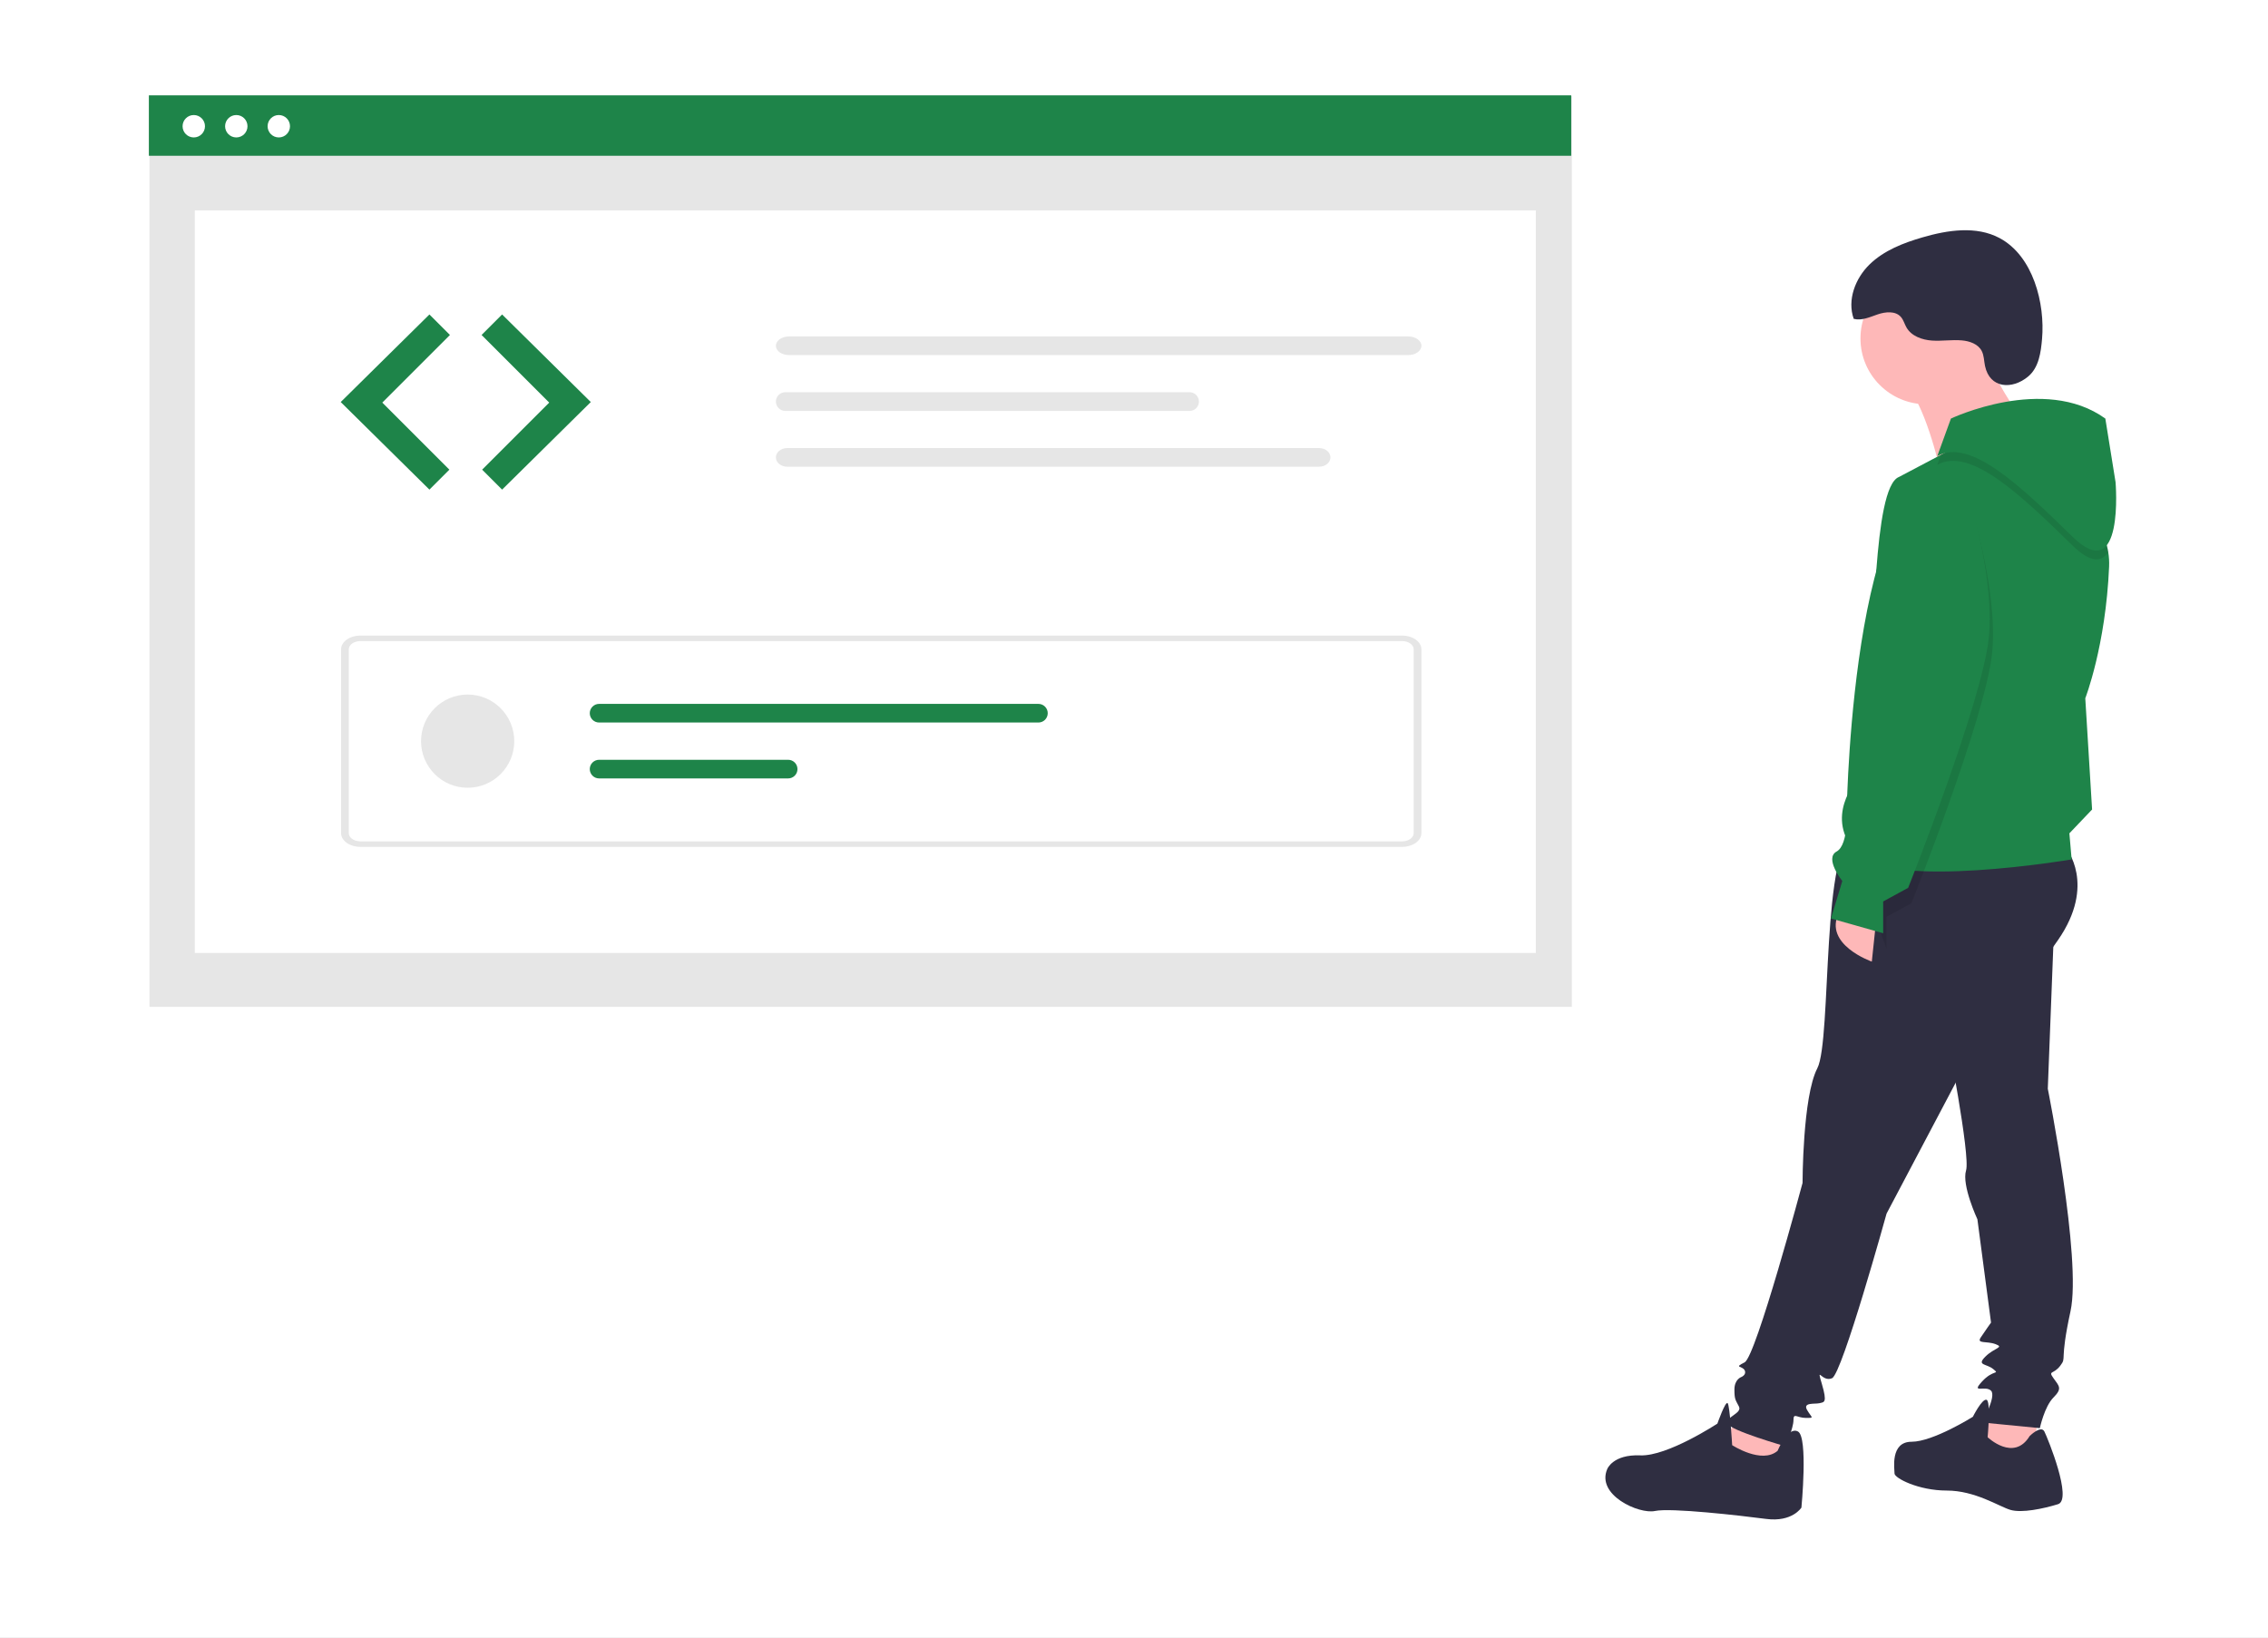
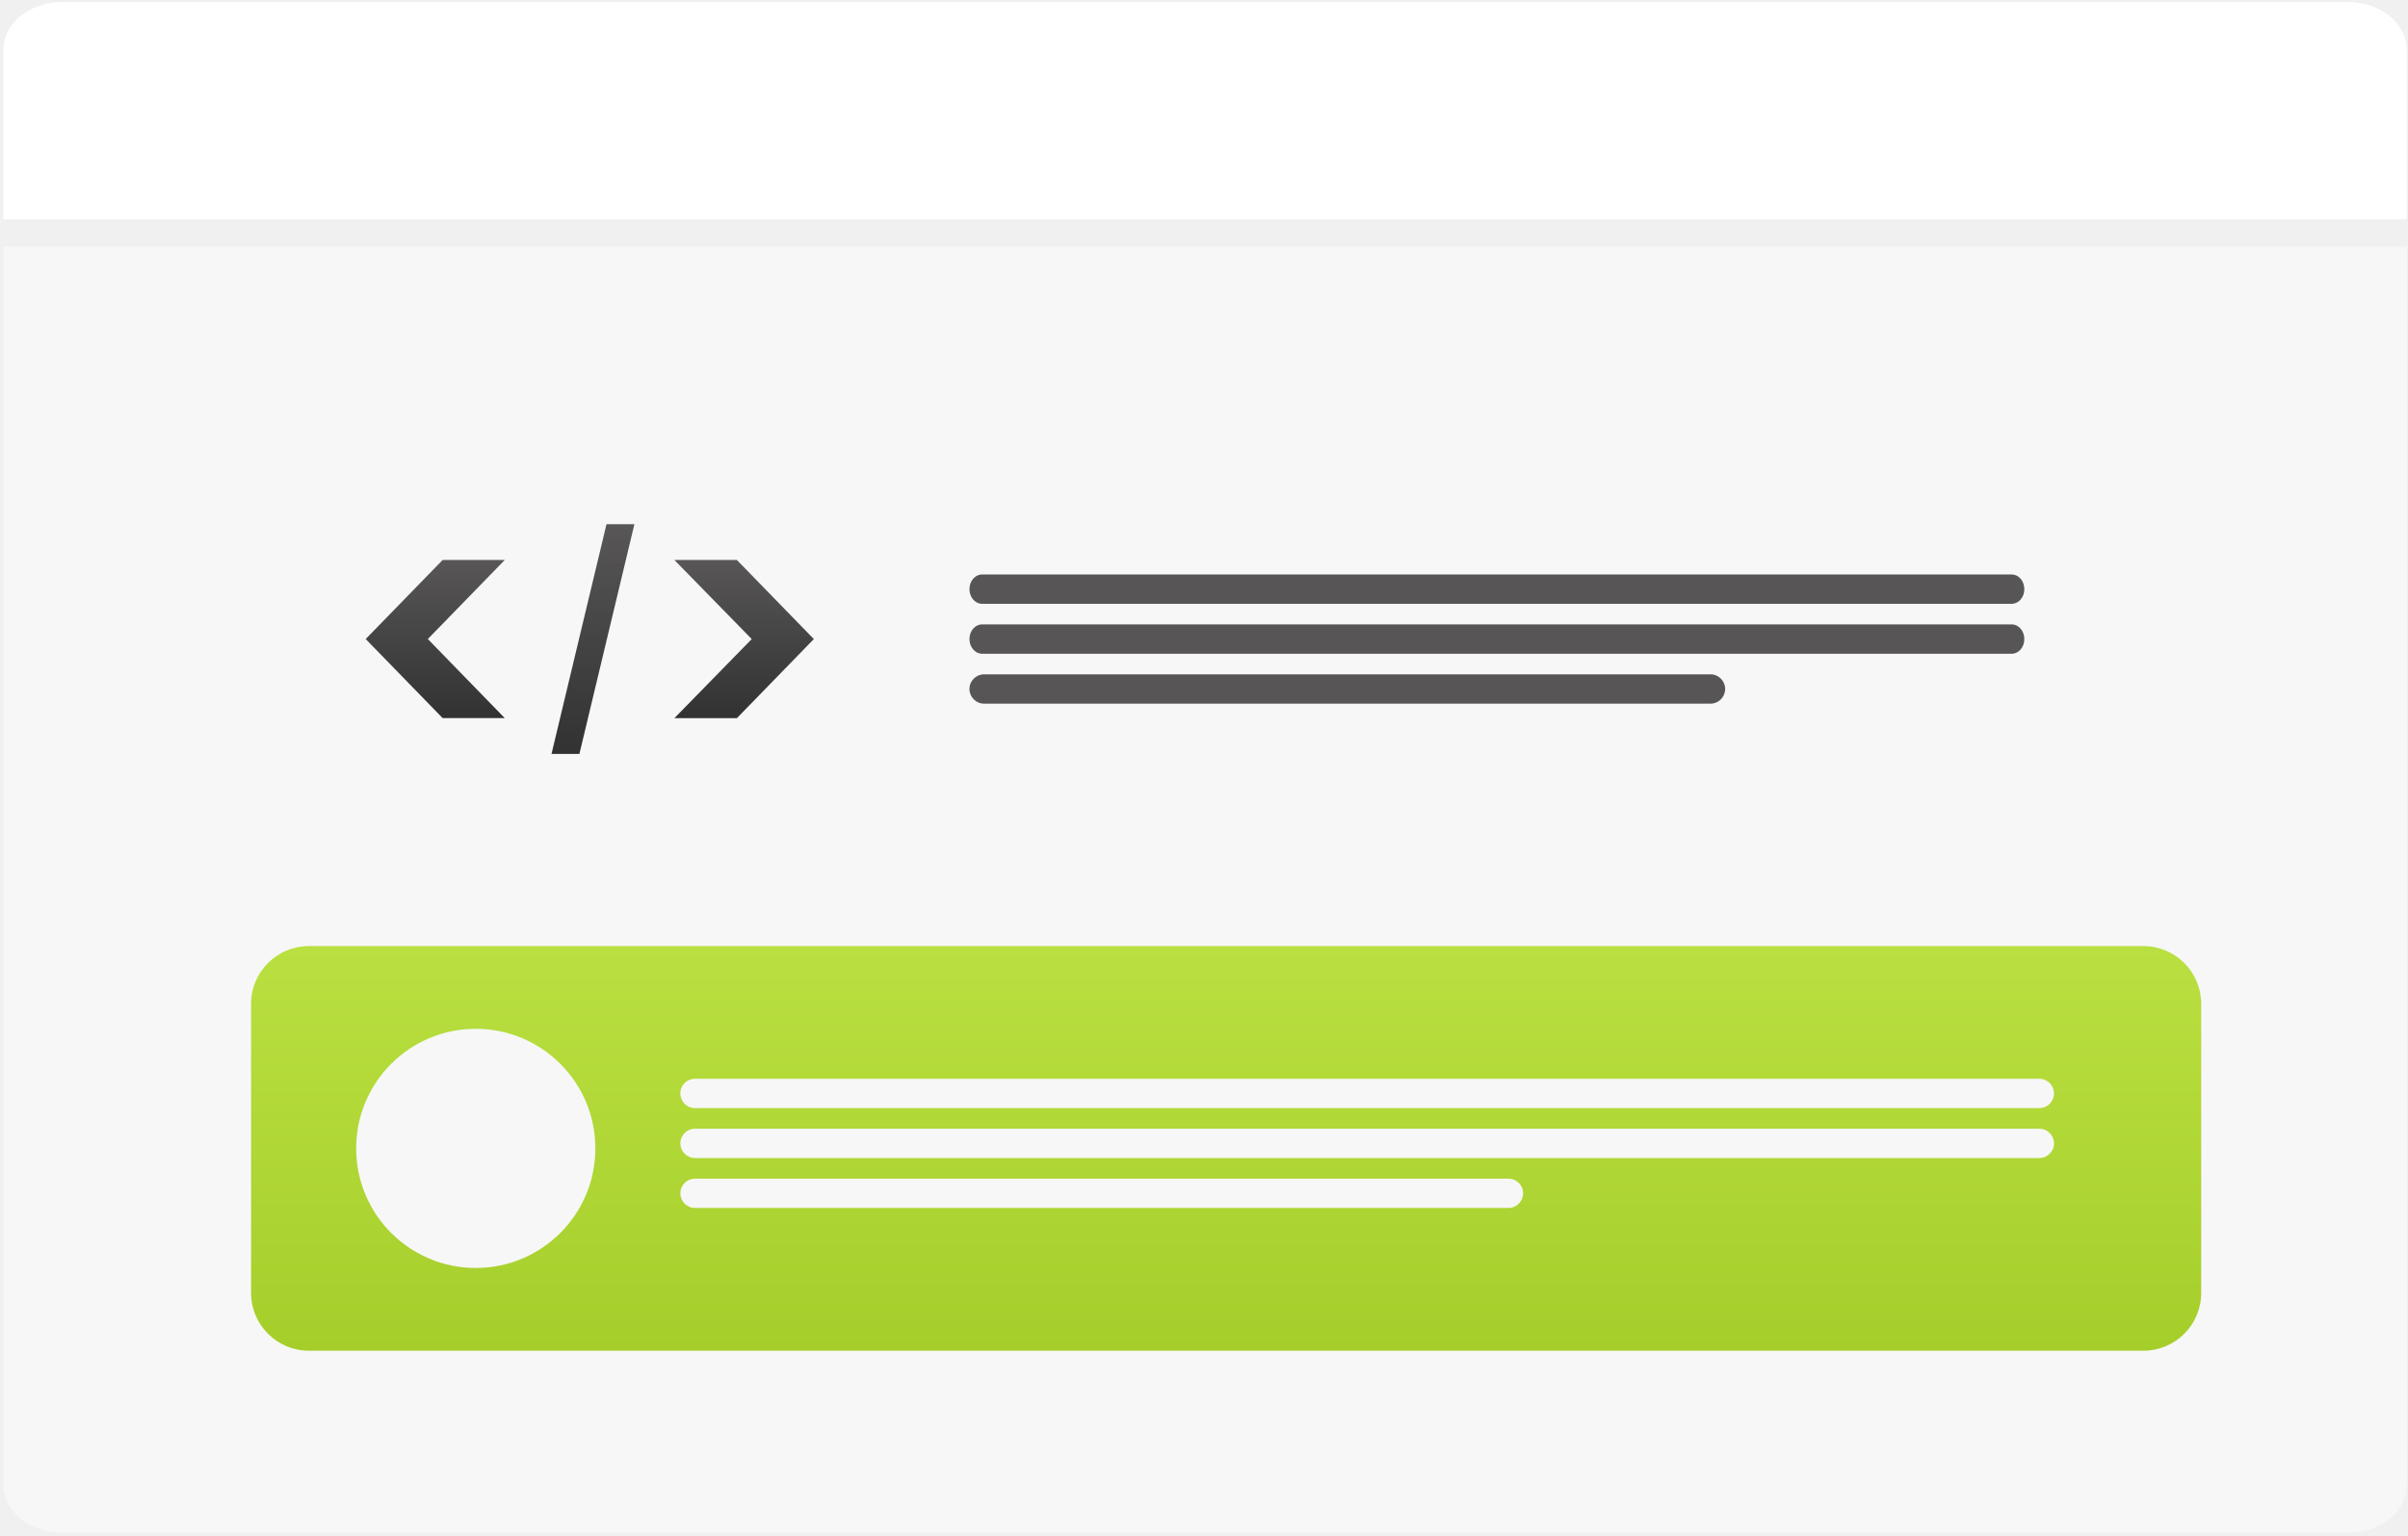
- <svg xmlns="http://www.w3.org/2000/svg" width="975" height="704" viewBox="0 0 975 704" fill="none">
-   <rect width="975" height="704" fill="white" />
-   <path d="M767.586 614.099L766.122 633.624L736.349 623.862L748.549 609.219L767.586 614.099Z" fill="#FEB8B8" />
-   <path d="M875.945 607.754L874.478 626.789L857.883 629.23L848.121 619.956L859.347 601.896L875.945 607.754Z" fill="#FEB8B8" />
-   <path d="M888.147 364.681C888.147 364.681 901.326 380.3 884.73 404.217C868.134 428.134 848.123 451.563 848.123 451.563L811.023 521.849C811.023 521.849 791.987 590.671 787.594 592.623C783.201 594.575 780.761 586.766 783.201 595.063C785.641 603.36 784.177 602.873 782.225 603.363C780.273 603.853 774.904 602.875 776.856 606.292C778.808 609.709 780.273 609.709 776.368 609.709C772.463 609.709 770.999 607.269 770.999 610.685C770.999 614.101 767.582 621.911 767.582 621.911C767.582 621.911 743.665 615.078 742.689 612.149C741.713 609.22 749.034 607.756 747.57 604.828C746.106 601.9 745.618 601.899 745.618 597.507C745.618 593.115 748.547 592.138 748.547 592.138C748.547 592.138 750.987 591.162 750.011 589.209C749.035 587.256 745.13 588.233 750.011 585.792C754.892 583.351 774.906 508.671 774.906 508.671C774.906 508.671 774.906 471.571 781.251 459.371C787.596 447.171 782.715 360.287 797.851 359.311C812.987 358.335 888.147 364.681 888.147 364.681Z" fill="#2F2E41" />
-   <path d="M883.266 392.502L880.337 468.157C880.337 468.157 894.98 541.372 890.099 563.824C885.218 586.276 888.635 583.348 885.706 587.253C882.777 591.158 880.337 589.205 882.777 592.622C885.217 596.039 886.677 597.015 882.777 600.922C878.877 604.829 876.92 614.101 876.92 614.101L852.027 611.661C852.027 611.661 858.372 600.435 855.927 597.994C853.482 595.553 847.141 599.458 852.027 594.094C856.913 588.73 859.837 591.165 856.908 588.725C853.979 586.285 849.587 587.261 853.491 583.356C857.395 579.451 861.791 579.456 857.884 577.987C853.977 576.518 849.584 577.987 851.539 575.058C853.494 572.129 855.932 568.713 855.932 568.713L850.075 524.296C850.075 524.296 843.242 509.653 845.194 503.308C847.146 496.963 836.894 444.736 836.894 444.736L883.266 392.502Z" fill="#2F2E41" />
-   <path d="M872.53 617.515C872.53 617.515 877.411 612.634 878.875 615.563C880.339 618.492 891.075 644.849 884.732 646.801C878.389 648.753 869.113 650.701 864.232 649.241C859.351 647.781 849.101 640.941 836.899 640.941C824.697 640.941 814.447 635.572 814.447 633.62C814.447 631.668 812.495 619.953 821.768 619.953C831.041 619.953 848.125 609.215 848.125 609.215C848.125 609.215 852.025 601.405 853.982 601.894C855.939 602.383 854.47 618.001 854.47 618.001C854.47 618.001 865.694 628.741 872.53 617.515Z" fill="#2F2E41" />
-   <path d="M764.17 623.86C764.17 623.86 768.563 613.122 772.956 615.56C777.349 617.998 774.42 648.26 774.42 648.26C774.42 648.26 770.52 654.605 759.289 653.141C748.058 651.677 718.289 648.26 711.455 649.724C704.621 651.188 686.074 642.891 690.955 631.664C690.955 631.664 693.395 625.319 705.11 625.807C716.825 626.295 738.301 612.14 738.301 612.14C738.301 612.14 741.718 602.378 742.694 603.354C743.67 604.33 744.646 621.414 744.646 621.414C744.646 621.414 757.337 629.717 764.17 623.86Z" fill="#2F2E41" />
-   <path d="M828.111 173.835C843.746 173.835 856.421 161.16 856.421 145.525C856.421 129.89 843.746 117.215 828.111 117.215C812.476 117.215 799.801 129.89 799.801 145.525C799.801 161.16 812.476 173.835 828.111 173.835Z" fill="#FEB8B8" />
-   <path d="M850.075 147.477C850.075 147.477 865.206 177.739 870.575 180.668C875.944 183.597 833.968 201.657 833.968 201.657C833.968 201.657 827.135 171.883 818.837 165.538C810.539 159.193 850.075 147.477 850.075 147.477Z" fill="#FEB8B8" />
-   <path d="M806.635 394.942L804.683 413.49C804.683 413.49 783.695 406.169 790.528 392.502L806.635 394.942Z" fill="#FEB8B8" />
-   <path d="M798.34 367.121C812.983 382.736 890.587 369.557 890.587 369.557L889.615 358.332L899.377 348.089L896.45 300.252C896.45 300.252 905.23 277.802 906.693 243.635C906.782 241.535 906.655 239.431 906.315 237.357C901.283 206.75 851.445 187.037 850.076 187.5C849.387 187.727 842.051 191.55 834.395 195.572C825.606 200.189 816.401 205.072 816.401 205.072C804.685 209.472 806.639 279.759 802.731 286.103C798.823 292.447 802.731 314.403 802.731 314.403L798.341 335.39C798.341 335.39 783.693 351.506 798.34 367.121Z" fill="#1E8449" />
-   <path opacity="0.1" d="M845.645 212.169C845.645 212.169 859.312 253.169 856.383 280.991C853.454 308.813 821.728 388.373 821.728 388.373L810.995 394.23V407.896L803.442 387.438L824.212 344.01C824.212 344.01 798.295 194.11 845.645 212.169Z" fill="black" />
-   <path opacity="0.1" d="M832.827 199.867C846.988 192.059 868.466 212.567 890.917 234.524C898.98 242.407 903.643 241.614 906.317 237.356C901.285 206.749 851.447 187.036 850.078 187.499C849.389 187.726 842.053 191.549 834.397 195.571L832.827 199.867Z" fill="black" />
-   <path d="M832.834 196.094L838.691 179.987C838.691 179.987 878.715 160.951 905.072 179.987L909.465 207.32C909.465 207.32 913.365 252.713 890.917 230.749C868.469 208.785 846.987 188.284 832.834 196.094Z" fill="#1E8449" />
-   <path d="M844.219 205.561C844.219 205.561 857.886 246.561 854.957 274.383C852.028 302.205 820.302 381.765 820.302 381.765L809.564 387.626V401.293L787.112 394.948L791.993 378.841C791.993 378.841 784.183 369.079 789.553 366.15C794.923 363.221 793.946 347.114 793.946 347.114C793.946 347.114 796.873 187.501 844.219 205.561Z" fill="#1E8449" />
-   <path d="M853.349 157.376C852.887 155.188 852.949 152.834 851.901 150.859C850.328 147.898 846.713 146.659 843.372 146.367C839.107 145.996 834.81 146.734 830.539 146.442C826.268 146.15 821.706 144.522 819.58 140.807C818.732 139.325 818.314 137.58 817.189 136.295C814.848 133.621 810.581 134.035 807.217 135.181C803.853 136.327 800.344 138.001 796.905 137.105C794.013 129.014 797.574 119.681 803.733 113.69C809.892 107.699 818.198 104.475 826.448 102.072C837.329 98.902 849.574 97.029 859.578 102.354C874.085 110.075 879.204 130.512 877.866 145.744C877.36 151.502 876.533 158.022 871.878 161.909C865.056 167.607 855.409 167.118 853.349 157.376Z" fill="#2F2E41" />
-   <path d="M675.723 41.347H64.262V432.954H675.723V41.347Z" fill="#E6E6E6" />
-   <path d="M660.238 90.464H83.746V409.786H660.238V90.464Z" fill="white" />
-   <path d="M675.461 41H64V66.977H675.461V41Z" fill="#1E8449" />
-   <path d="M83.305 59.096C85.965 59.096 88.12 56.94 88.12 54.281C88.12 51.622 85.965 49.466 83.305 49.466C80.646 49.466 78.49 51.622 78.49 54.281C78.49 56.94 80.646 59.096 83.305 59.096Z" fill="white" />
-   <path d="M101.58 59.096C104.239 59.096 106.395 56.94 106.395 54.281C106.395 51.622 104.239 49.466 101.58 49.466C98.921 49.466 96.765 51.622 96.765 54.281C96.765 56.94 98.921 59.096 101.58 59.096Z" fill="white" />
-   <path d="M119.855 59.096C122.514 59.096 124.67 56.94 124.67 54.281C124.67 51.622 122.514 49.466 119.855 49.466C117.196 49.466 115.04 51.622 115.04 54.281C115.04 56.94 117.196 59.096 119.855 59.096Z" fill="white" />
-   <path d="M184.605 135.221L146.472 172.878L184.605 210.534L193.185 201.954L164.35 173.115L193.426 144.039L184.605 135.221Z" fill="#1E8449" />
-   <path d="M215.85 135.221L253.982 172.878L215.85 210.534L207.27 201.954L236.107 173.116L207.029 144.039L215.85 135.221Z" fill="#1E8449" />
-   <path d="M339.194 144.671C336.075 144.671 333.547 146.465 333.547 148.677C333.547 150.889 336.075 152.683 339.194 152.683H605.408C608.527 152.683 611.055 150.889 611.055 148.677C611.055 146.465 608.527 144.671 605.408 144.671H339.194Z" fill="#E6E6E6" />
-   <path d="M602.761 364.15H154.923C150.345 364.15 146.635 361.507 146.63 358.25V279.208C146.635 275.951 150.345 273.308 154.923 273.308H602.761C607.339 273.308 611.049 275.951 611.054 279.208V358.249C611.05 361.506 607.339 364.146 602.761 364.15ZM154.923 275.666C152.176 275.666 149.95 277.252 149.947 279.206V358.247C149.947 360.201 152.176 361.785 154.923 361.787H602.761C605.508 361.787 607.734 360.201 607.737 358.247V279.208C607.737 277.254 605.508 275.67 602.761 275.668L154.923 275.666Z" fill="#E6E6E6" />
-   <path d="M201.04 338.731C212.105 338.731 221.076 329.761 221.076 318.695C221.076 307.63 212.105 298.659 201.04 298.659C189.974 298.659 181.004 307.63 181.004 318.695C181.004 329.761 189.974 338.731 201.04 338.731Z" fill="#E6E6E6" />
-   <path d="M257.55 302.671C256.488 302.67 255.468 303.09 254.716 303.841C253.964 304.591 253.54 305.609 253.539 306.672C253.538 307.734 253.958 308.754 254.709 309.506C255.459 310.258 256.477 310.682 257.54 310.683H446.411C447.474 310.683 448.493 310.261 449.244 309.51C449.995 308.758 450.417 307.739 450.417 306.677C450.417 305.614 449.995 304.596 449.244 303.844C448.493 303.093 447.474 302.671 446.411 302.671H257.55Z" fill="#1E8449" />
-   <path d="M257.55 326.708C257.024 326.707 256.503 326.81 256.017 327.011C255.531 327.212 255.089 327.506 254.716 327.878C253.964 328.628 253.54 329.646 253.539 330.709C253.538 331.771 253.958 332.791 254.709 333.543C255.459 334.295 256.477 334.719 257.54 334.72H338.816C339.879 334.721 340.898 334.301 341.65 333.55C342.403 332.8 342.826 331.782 342.827 330.719C342.829 329.657 342.408 328.637 341.658 327.885C340.907 327.133 339.889 326.709 338.827 326.708H257.55Z" fill="#1E8449" />
-   <path d="M337.25 168.671C336.243 168.752 335.304 169.209 334.619 169.952C333.934 170.694 333.554 171.667 333.554 172.677C333.554 173.687 333.934 174.66 334.619 175.402C335.304 176.144 336.243 176.602 337.25 176.683H511.72C512.727 176.602 513.666 176.144 514.351 175.402C515.036 174.66 515.416 173.687 515.416 172.677C515.416 171.667 515.036 170.694 514.351 169.952C513.666 169.209 512.727 168.752 511.72 168.671H337.25Z" fill="#E6E6E6" />
-   <path d="M338.398 192.671C335.719 192.671 333.547 194.465 333.547 196.677C333.547 198.889 335.719 200.683 338.398 200.683H567.098C569.777 200.683 571.949 198.889 571.949 196.677C571.949 194.465 569.777 192.671 567.098 192.671H338.398Z" fill="#E6E6E6" />
+ <svg xmlns="http://www.w3.org/2000/svg" width="505" height="322" viewBox="0 0 505 322" fill="none">
+   <path d="M504.753 51.678V311.432C504.753 316.999 499.214 321.506 492.372 321.506H13.075C6.233 321.506 0.694 316.999 0.694 311.432V51.678H504.753Z" fill="#F7F7F7" />
+   <path d="M504.753 10.492V45.983H0.694V10.492C0.694 4.925 6.233 0.418 13.075 0.418H492.365C499.206 0.418 504.753 4.925 504.753 10.492Z" fill="white" />
+   <path d="M449.505 283.324H64.776C58.076 283.324 52.651 277.892 52.651 271.2V210.57C52.651 203.871 58.084 198.446 64.776 198.446H449.505C456.204 198.446 461.629 203.878 461.629 210.57V271.2C461.629 277.899 456.204 283.324 449.505 283.324Z" fill="url(#paint0_linear)" />
+   <path d="M99.775 265.967C113.628 265.967 124.857 254.737 124.857 240.885C124.857 227.033 113.628 215.803 99.775 215.803C85.923 215.803 74.693 227.033 74.693 240.885C74.693 254.737 85.923 265.967 99.775 265.967Z" fill="#F7F7F7" />
+   <path d="M427.684 232.434H145.753C144.052 232.434 142.678 231.053 142.678 229.358C142.678 227.657 144.059 226.283 145.753 226.283H427.684C429.386 226.283 430.76 227.664 430.76 229.358C430.767 231.053 429.386 232.434 427.684 232.434Z" fill="#F7F7F7" />
+   <path d="M427.684 242.907H145.753C144.052 242.907 142.678 241.525 142.678 239.831C142.678 238.129 144.059 236.755 145.753 236.755H427.684C429.386 236.755 430.76 238.137 430.76 239.831C430.767 241.525 429.386 242.907 427.684 242.907Z" fill="#F7F7F7" />
+   <path d="M316.35 253.38H145.76C144.059 253.38 142.685 251.999 142.685 250.304C142.685 248.603 144.066 247.229 145.76 247.229H316.35C318.051 247.229 319.425 248.61 319.425 250.304C319.425 251.999 318.044 253.38 316.35 253.38Z" fill="#F7F7F7" />
+   <path d="M105.863 150.631H92.834L76.694 134.043L92.834 117.455H105.863L89.723 134.043L105.863 150.631Z" fill="url(#paint1_linear)" />
+   <path d="M127.193 109.958H133.045L121.511 158.143H115.659L127.193 109.958Z" fill="url(#paint2_linear)" />
+   <path d="M157.65 134.05L141.432 117.462H154.539L170.678 134.05L154.539 150.639H141.432L157.65 134.05Z" fill="url(#paint3_linear)" />
+   <path d="M421.903 126.653H205.948C204.491 126.653 203.314 125.272 203.314 123.578C203.314 121.876 204.497 120.502 205.948 120.502H421.903C423.36 120.502 424.536 121.883 424.536 123.578C424.536 125.279 423.36 126.653 421.903 126.653Z" fill="#575555" />
+   <path d="M421.903 137.126H205.948C204.491 137.126 203.314 135.745 203.314 134.05C203.314 132.349 204.497 130.975 205.948 130.975H421.903C423.36 130.975 424.536 132.356 424.536 134.05C424.536 135.752 423.36 137.126 421.903 137.126Z" fill="#575555" />
+   <path d="M358.718 147.598H206.39C204.688 147.598 203.314 146.217 203.314 144.523C203.314 142.821 204.696 141.447 206.39 141.447H358.718C360.42 141.447 361.794 142.828 361.794 144.523C361.794 146.217 360.42 147.598 358.718 147.598Z" fill="#575555" />
+   <defs>
+     <linearGradient id="paint0_linear" x1="257.14" y1="198.446" x2="257.14" y2="283.324" gradientUnits="userSpaceOnUse">
+       <stop stop-color="#B9E040" />
+       <stop offset="1" stop-color="#A6CE2B" />
+     </linearGradient>
+     <linearGradient id="paint1_linear" x1="91.279" y1="117.455" x2="91.279" y2="150.631" gradientUnits="userSpaceOnUse">
+       <stop stop-color="#585656" />
+       <stop offset="1" stop-color="#323232" />
+     </linearGradient>
+     <linearGradient id="paint2_linear" x1="124.352" y1="109.958" x2="124.352" y2="158.143" gradientUnits="userSpaceOnUse">
+       <stop stop-color="#585656" />
+       <stop offset="1" stop-color="#323232" />
+     </linearGradient>
+     <linearGradient id="paint3_linear" x1="156.055" y1="117.462" x2="156.055" y2="150.639" gradientUnits="userSpaceOnUse">
+       <stop stop-color="#585656" />
+       <stop offset="1" stop-color="#323232" />
+     </linearGradient>
+   </defs>
</svg>
